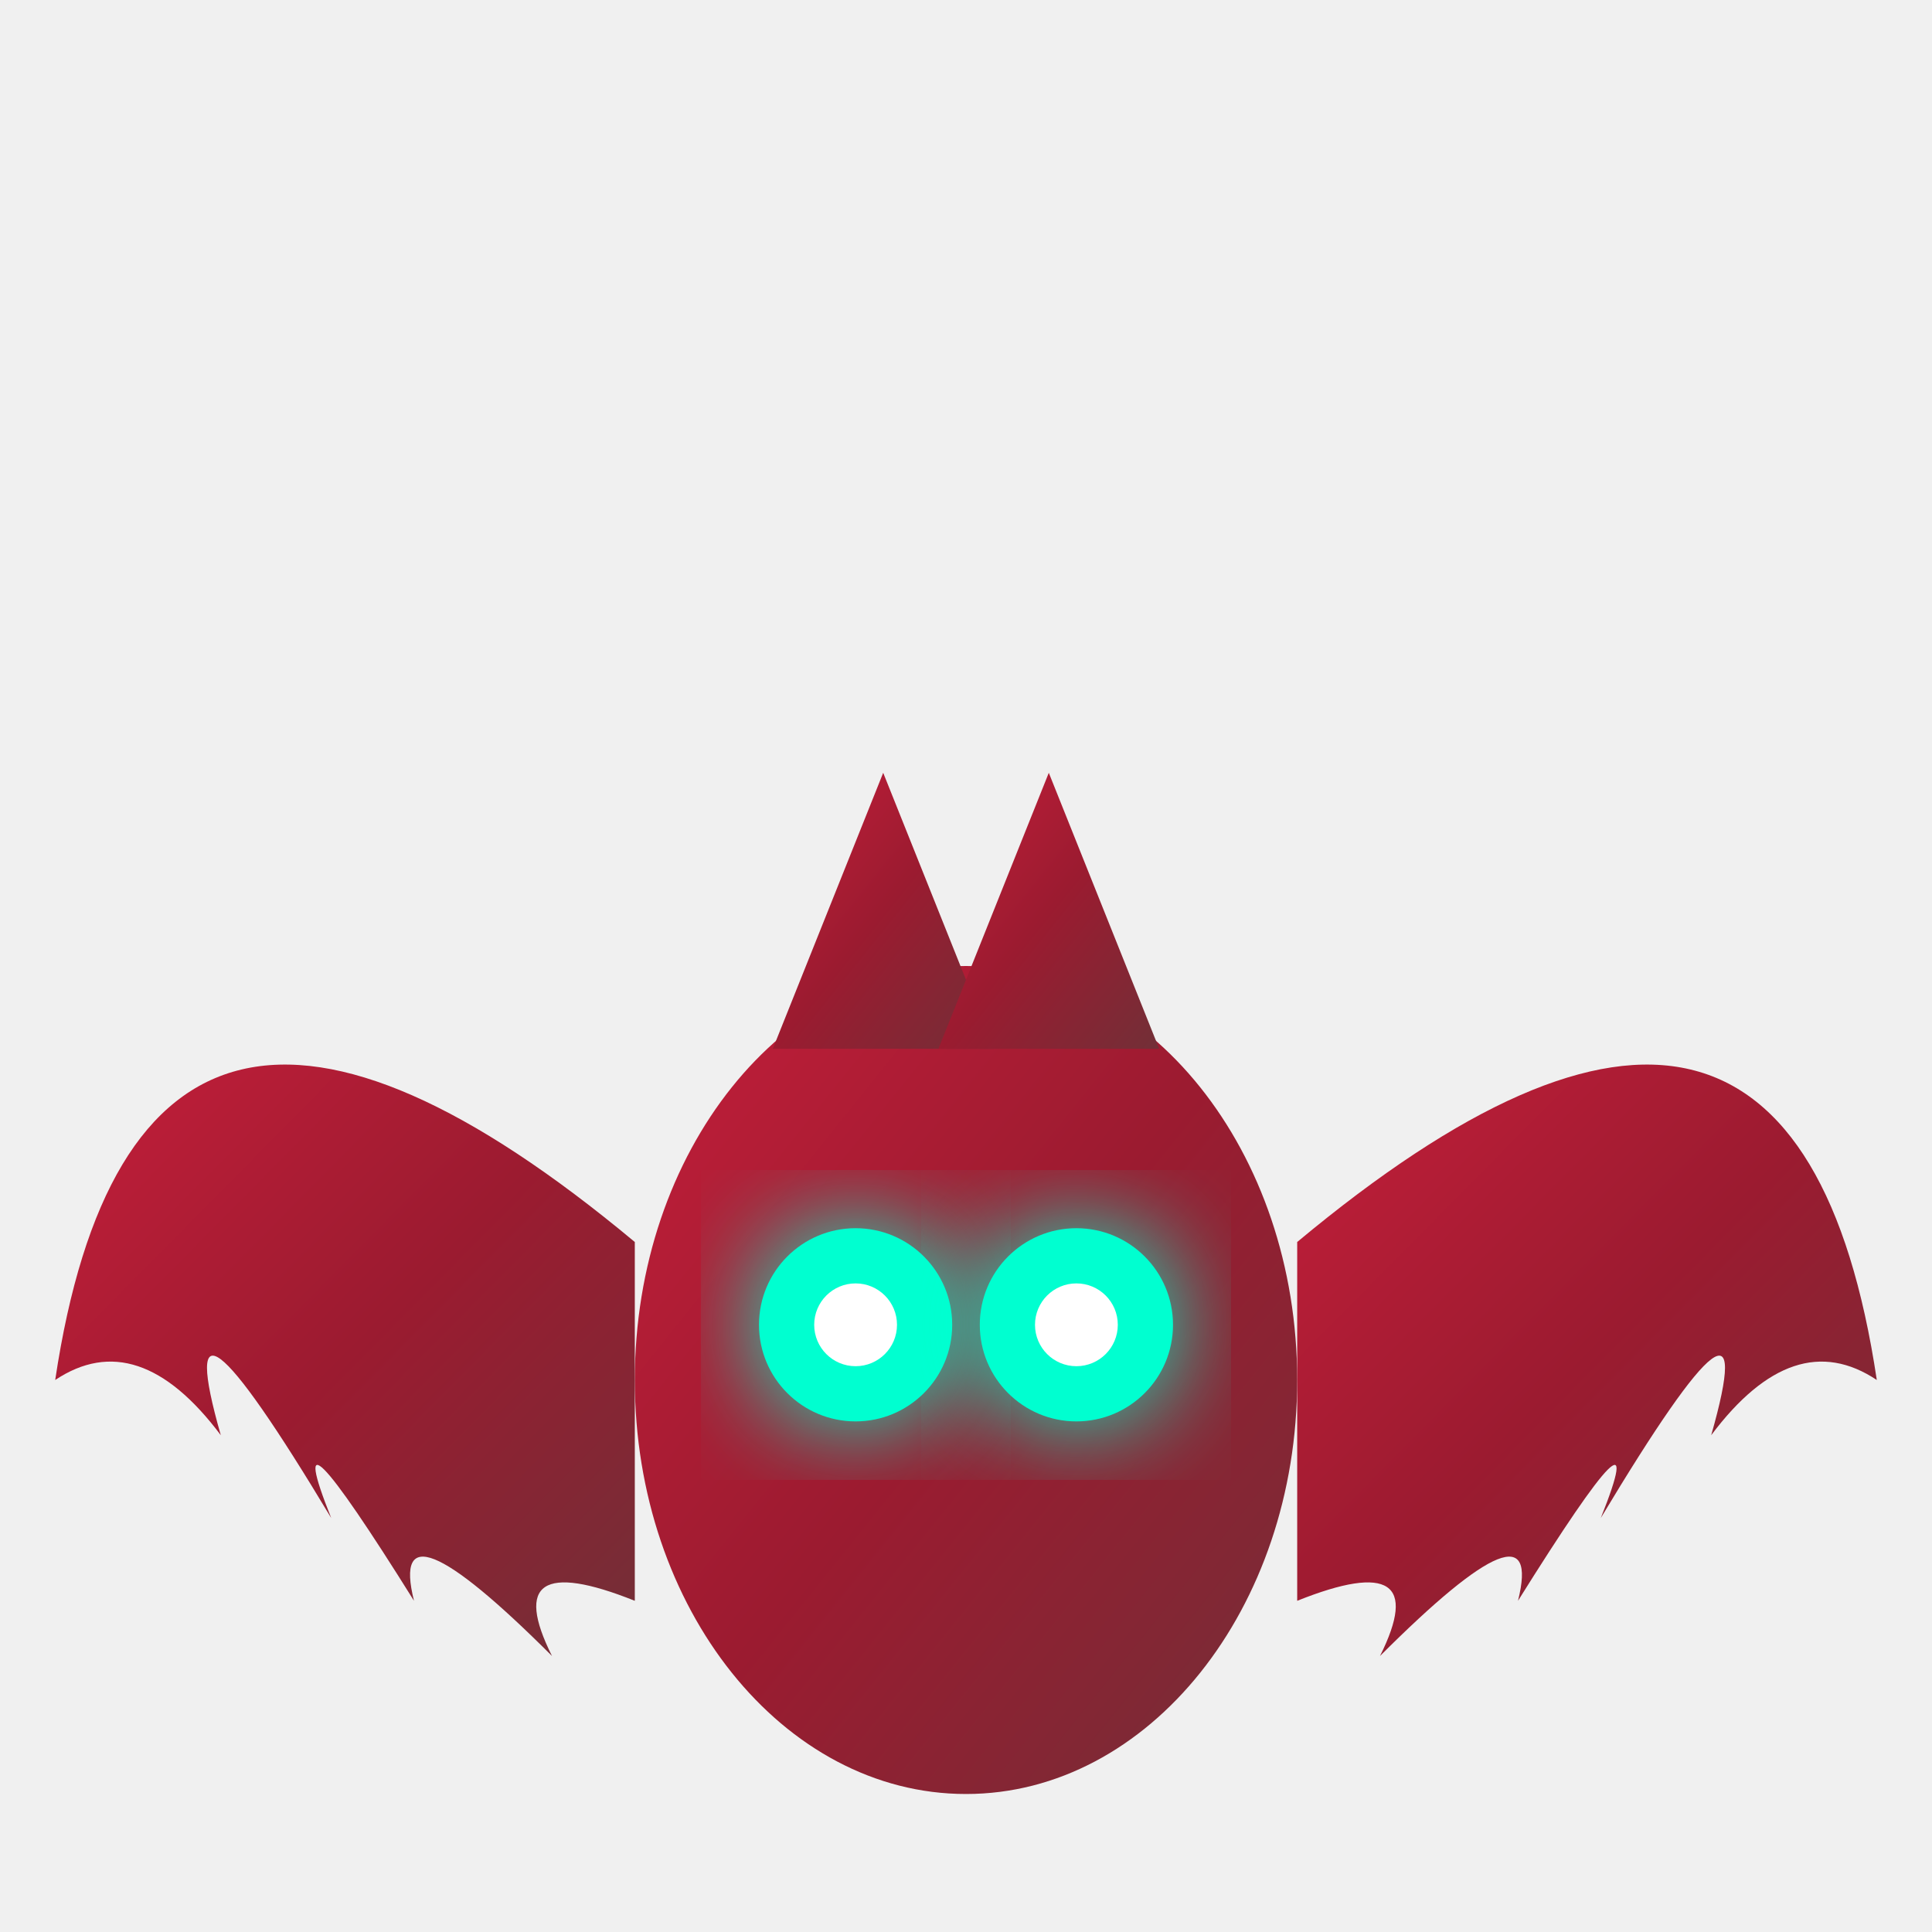
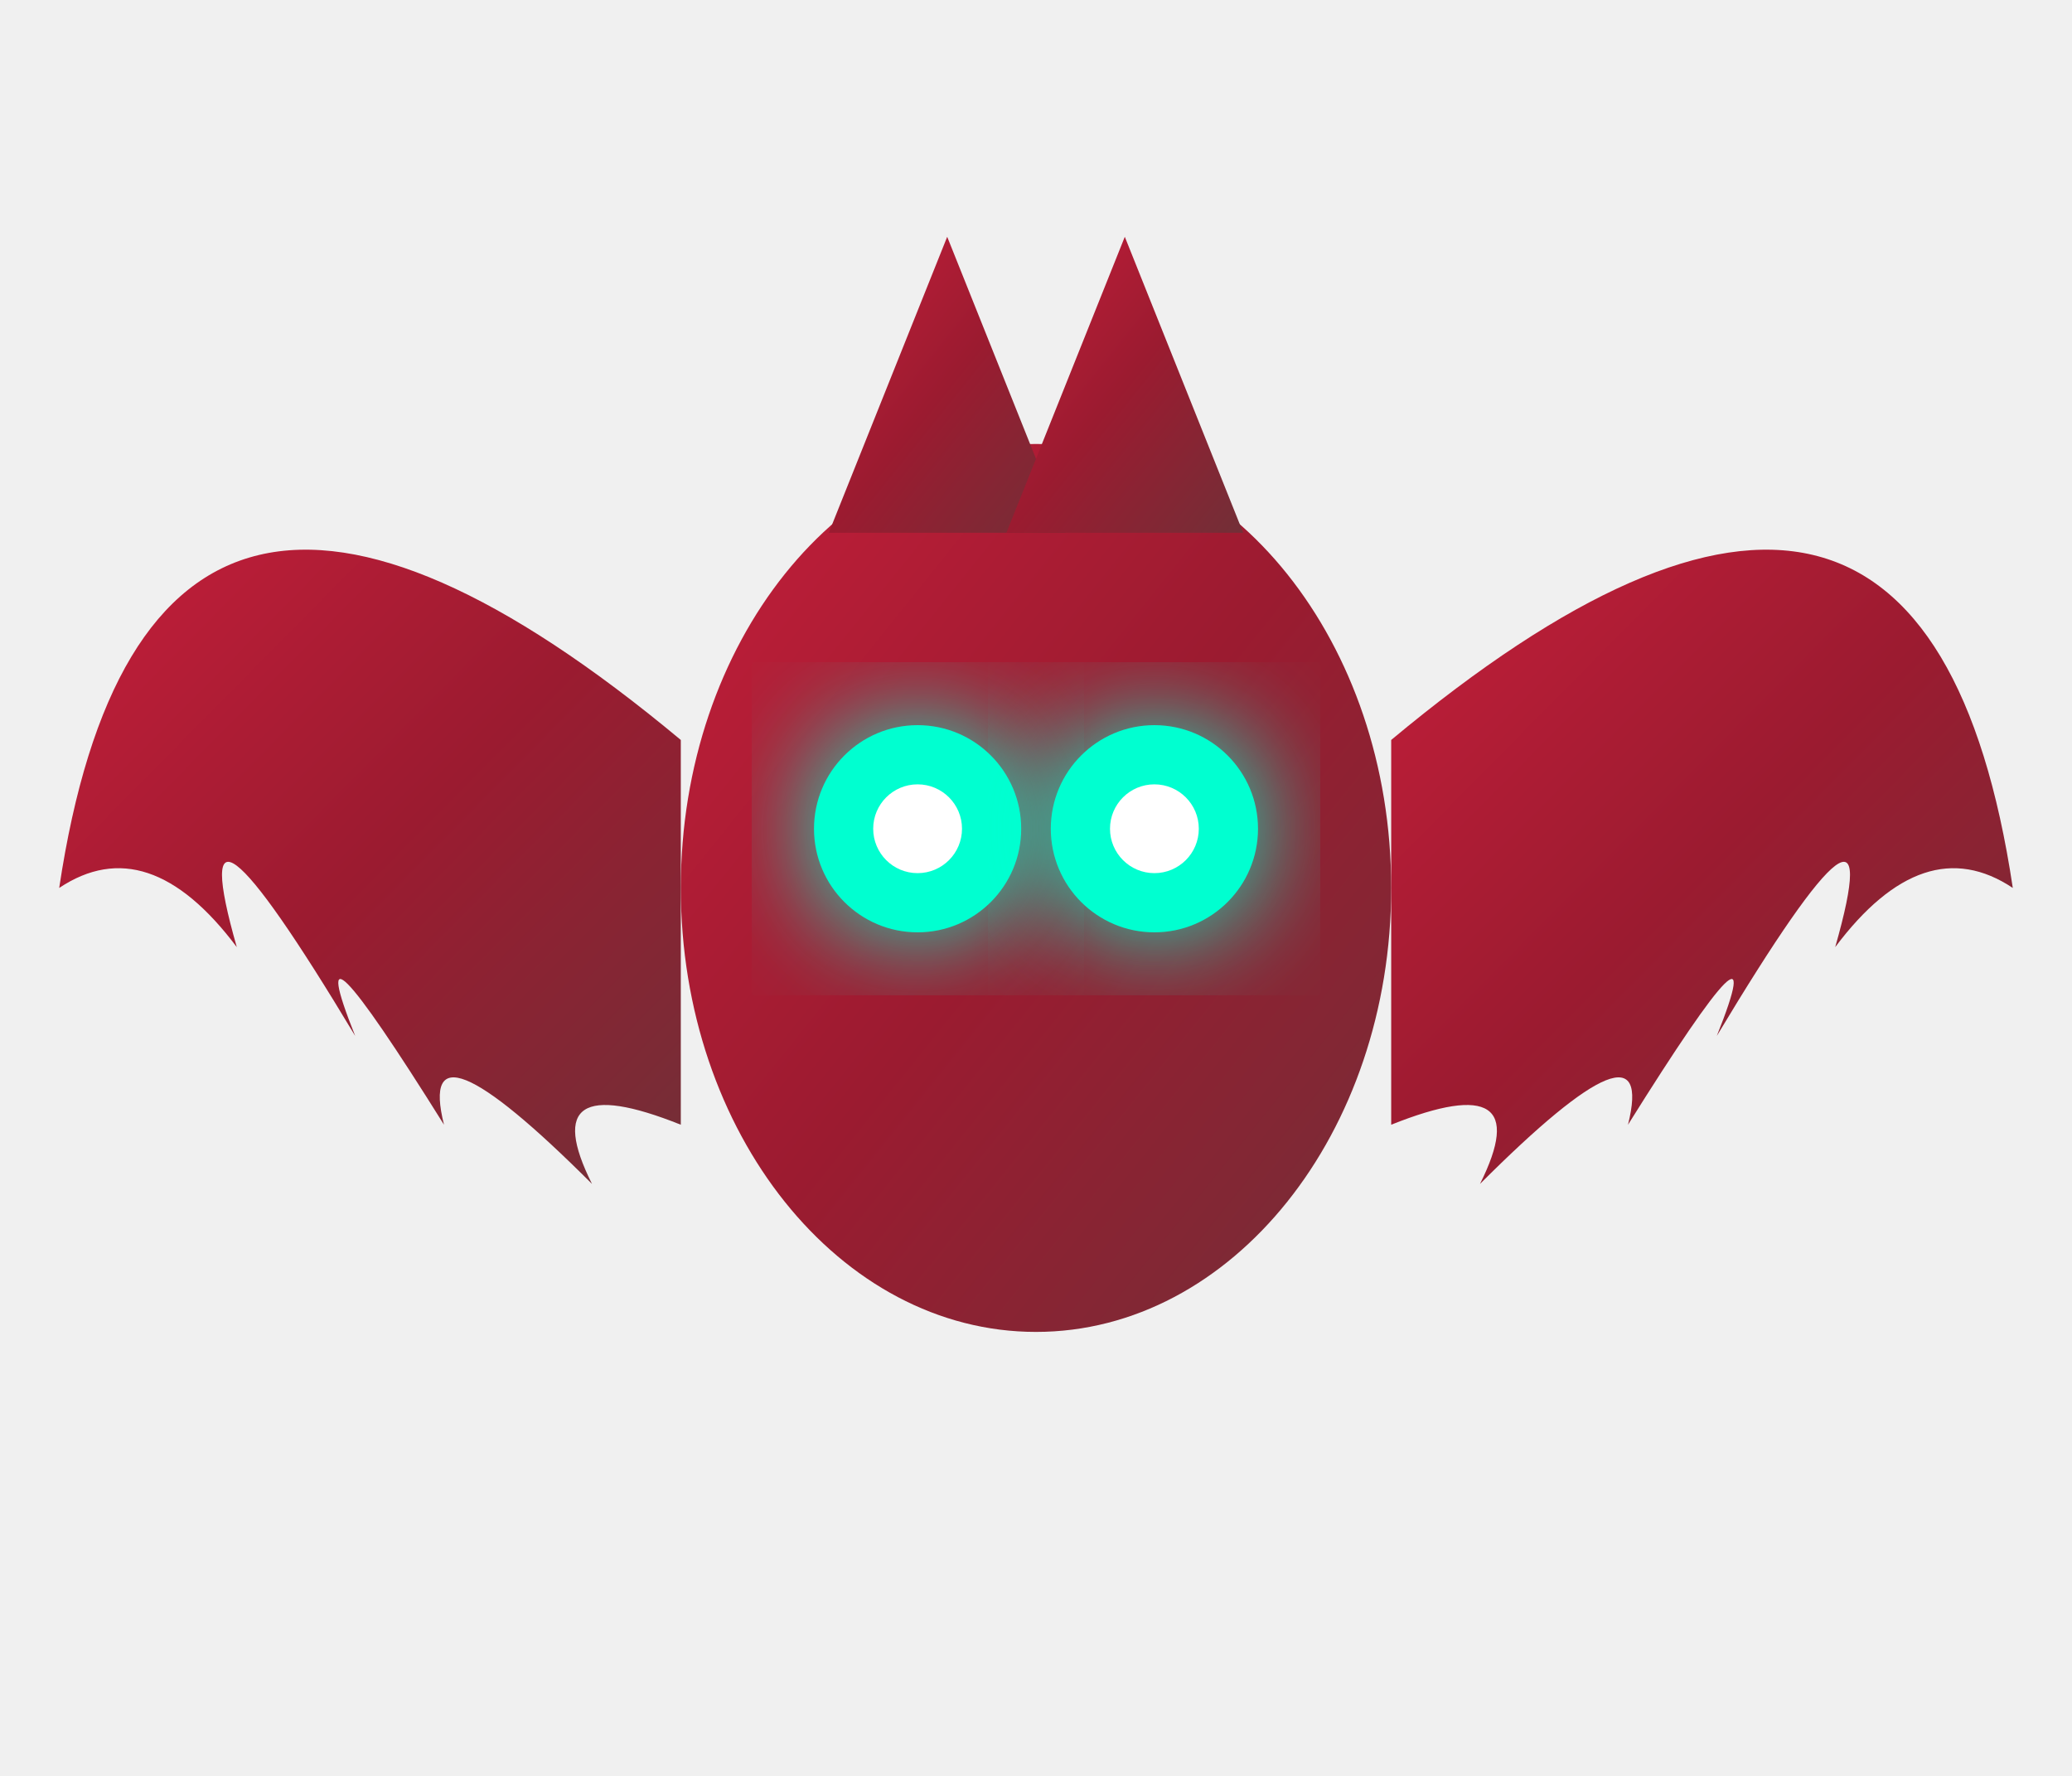
- <svg xmlns="http://www.w3.org/2000/svg" viewBox="0 0 70 70" width="70" height="70">
+ <svg xmlns="http://www.w3.org/2000/svg" viewBox="0 0 70 60" width="70" height="60">
  <defs>
    <linearGradient id="batGradient" x1="0%" y1="0%" x2="100%" y2="100%">
      <stop offset="0%" style="stop-color:#C41E3A" />
      <stop offset="50%" style="stop-color:#9B1B30" />
      <stop offset="100%" style="stop-color:#722F37" />
    </linearGradient>
    <filter id="glow" x="-30%" y="-30%" width="160%" height="160%">
      <feGaussianBlur stdDeviation="2" result="coloredBlur" />
      <feMerge>
        <feMergeNode in="coloredBlur" />
        <feMergeNode in="SourceGraphic" />
      </feMerge>
    </filter>
  </defs>
-   <g transform="translate(0, 10)">
-     <ellipse cx="35" cy="40" rx="12" ry="15" fill="url(#batGradient)" />
-     <path d="M23 35              Q5 20, 2 40              Q5 38, 8 42              Q6 35, 12 45              Q10 40, 15 48              Q14 44, 20 50              Q18 46, 23 48              Z" fill="url(#batGradient)" />
-     <path d="M47 35              Q65 20, 68 40              Q65 38, 62 42              Q64 35, 58 45              Q60 40, 55 48              Q56 44, 50 50              Q52 46, 47 48              Z" fill="url(#batGradient)" />
-     <path d="M28 28 L32 18 L36 28 Z" fill="url(#batGradient)" />
-     <path d="M34 28 L38 18 L42 28 Z" fill="url(#batGradient)" />
-     <circle cx="31" cy="38" r="3.5" fill="#00FFD0" filter="url(#glow)" />
-     <circle cx="39" cy="38" r="3.5" fill="#00FFD0" filter="url(#glow)" />
-     <circle cx="31" cy="38" r="1.5" fill="#FFFFFF" />
-     <circle cx="39" cy="38" r="1.5" fill="#FFFFFF" />
+   <g transform="translate(0, 0)">
+     <ellipse cx="35" cy="30" rx="12" ry="15" fill="url(#batGradient)" />
+     <path d="M23 25              Q5 10, 2 30              Q5 28, 8 32              Q6 25, 12 35              Q10 30, 15 38              Q14 34, 20 40              Q18 36, 23 38              Z" fill="url(#batGradient)" />
+     <path d="M47 25              Q65 10, 68 30              Q65 28, 62 32              Q64 25, 58 35              Q60 30, 55 38              Q56 34, 50 40              Q52 36, 47 38              Z" fill="url(#batGradient)" />
+     <path d="M28 18 L32 8 L36 18 Z" fill="url(#batGradient)" />
+     <path d="M34 18 L38 8 L42 18 Z" fill="url(#batGradient)" />
+     <circle cx="31" cy="28" r="3.5" fill="#00FFD0" filter="url(#glow)" />
+     <circle cx="39" cy="28" r="3.5" fill="#00FFD0" filter="url(#glow)" />
+     <circle cx="31" cy="28" r="1.5" fill="#FFFFFF" />
+     <circle cx="39" cy="28" r="1.5" fill="#FFFFFF" />
  </g>
</svg>
